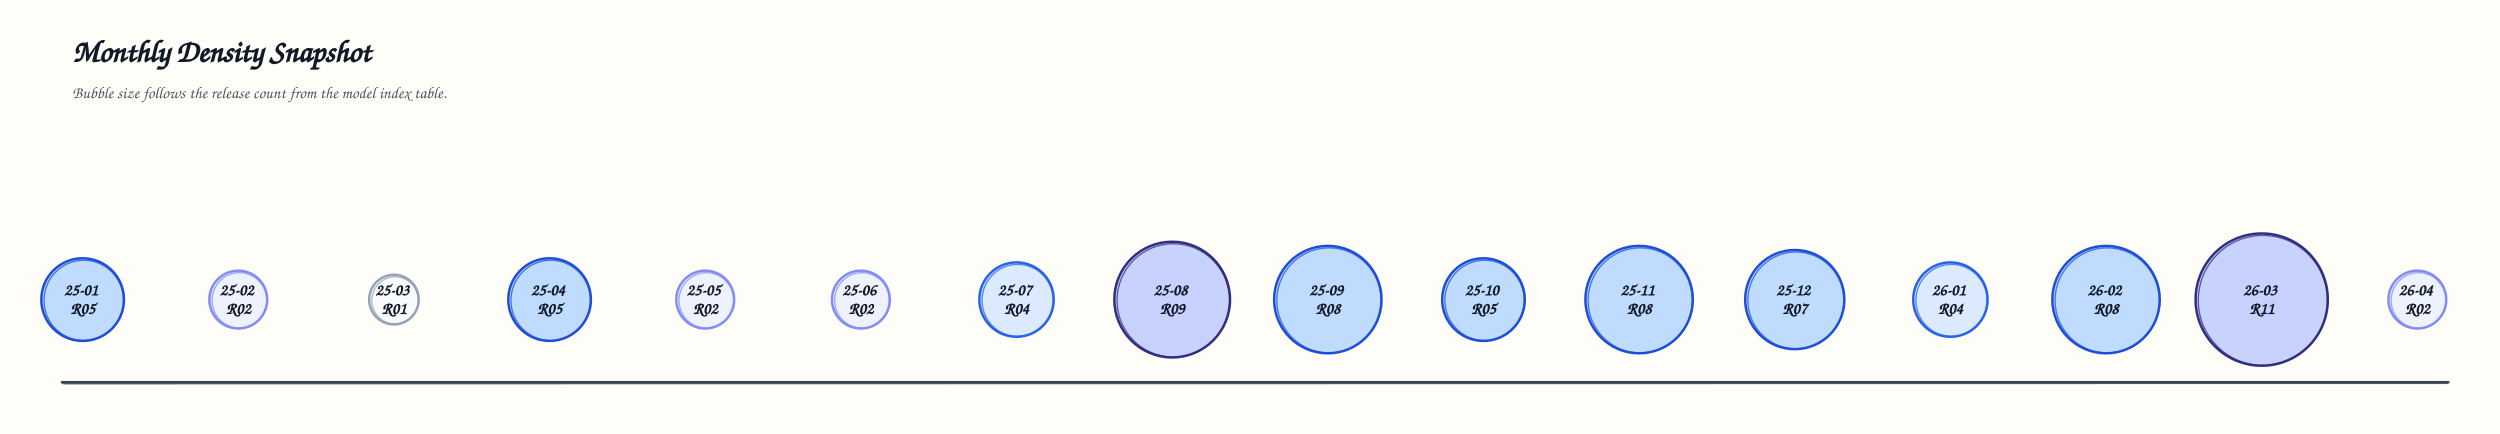
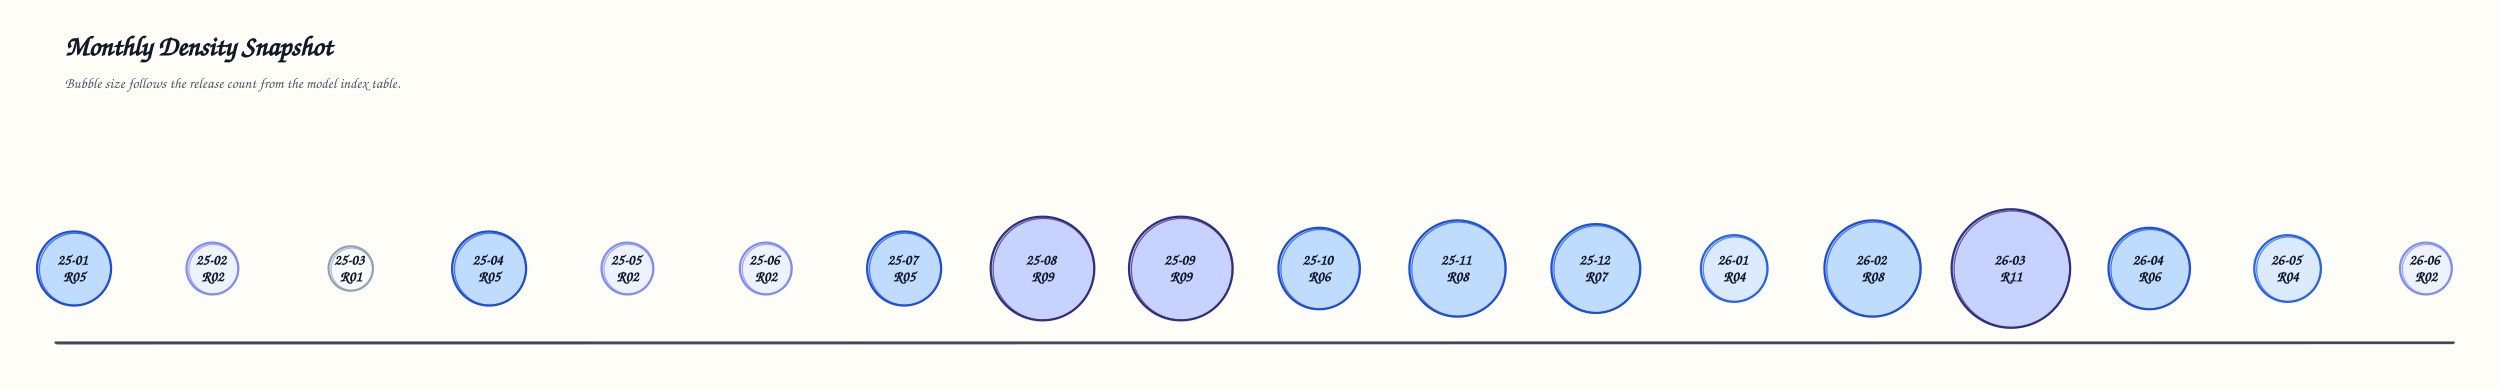
- <svg xmlns="http://www.w3.org/2000/svg" width="2420" height="420" viewBox="0 0 2420 420" role="img" aria-labelledby="title desc">
-   <rect width="2420" height="420" fill="#fffdf8" />
-   <line x1="60" y1="370" x2="2370" y2="370" stroke="#374151" stroke-width="2.5" stroke-linecap="round" />
-   <line x1="61.5" y1="371.2" x2="2368.8" y2="370.8" stroke="#374151" stroke-width="1.9" stroke-linecap="round" opacity="0.75" />
+ <svg xmlns="http://www.w3.org/2000/svg" width="2700" height="420" viewBox="0 0 2700 420" role="img" aria-labelledby="title desc">
+   <rect width="2700" height="420" fill="#fffdf8" />
+   <line x1="60" y1="370" x2="2650" y2="370" stroke="#374151" stroke-width="2.5" stroke-linecap="round" />
+   <line x1="61.5" y1="371.2" x2="2648.8" y2="370.8" stroke="#374151" stroke-width="1.9" stroke-linecap="round" opacity="0.75" />
  <text x="70" y="60" fill="#111827" font-size="30" font-weight="700" text-anchor="start" font-family="Virgil, Segoe Print, Comic Sans MS, cursive">
    <tspan x="70" dy="0">Monthly Density Snapshot</tspan>
  </text>
  <text x="70" y="95" fill="#4b5563" font-size="16" font-weight="500" text-anchor="start" font-family="Virgil, Segoe Print, Comic Sans MS, cursive">
    <tspan x="70" dy="0">Bubble size follows the release count from the model index table.</tspan>
  </text>
  <g data-month="2025-01" data-count="5">
    <ellipse cx="80" cy="290" rx="40" ry="40" fill="#bfdbfe" stroke="#1d4ed8" stroke-width="2.4" />
    <ellipse cx="81.1" cy="290.8" rx="38.5" ry="38.9" fill="none" stroke="#1d4ed8" stroke-width="1.3" opacity="0.75" />
    <text x="80" y="286" fill="#111827" font-size="16" font-weight="700" text-anchor="middle" font-family="Virgil, Segoe Print, Comic Sans MS, cursive">
      <tspan x="80" dy="0">25-01</tspan>
      <tspan x="80" dy="18">R05</tspan>
    </text>
  </g>
  <g data-month="2025-02" data-count="2">
-     <ellipse cx="230.667" cy="290" rx="28" ry="28" fill="#eef2ff" stroke="#818cf8" stroke-width="2.4" />
-     <ellipse cx="231.767" cy="290.8" rx="26.5" ry="26.9" fill="none" stroke="#818cf8" stroke-width="1.3" opacity="0.75" />
-     <text x="230.667" y="286" fill="#111827" font-size="16" font-weight="700" text-anchor="middle" font-family="Virgil, Segoe Print, Comic Sans MS, cursive">
-       <tspan x="230.667" dy="0">25-02</tspan>
-       <tspan x="230.667" dy="18">R02</tspan>
+     <ellipse cx="229.412" cy="290" rx="28" ry="28" fill="#eef2ff" stroke="#818cf8" stroke-width="2.4" />
+     <ellipse cx="230.512" cy="290.8" rx="26.5" ry="26.9" fill="none" stroke="#818cf8" stroke-width="1.3" opacity="0.75" />
+     <text x="229.412" y="286" fill="#111827" font-size="16" font-weight="700" text-anchor="middle" font-family="Virgil, Segoe Print, Comic Sans MS, cursive">
+       <tspan x="229.412" dy="0">25-02</tspan>
+       <tspan x="229.412" dy="18">R02</tspan>
    </text>
  </g>
  <g data-month="2025-03" data-count="1">
-     <ellipse cx="381.333" cy="290" rx="24" ry="24" fill="#f8fafc" stroke="#94a3b8" stroke-width="2.4" />
-     <ellipse cx="382.433" cy="290.8" rx="22.5" ry="22.9" fill="none" stroke="#94a3b8" stroke-width="1.3" opacity="0.75" />
-     <text x="381.333" y="286" fill="#111827" font-size="16" font-weight="700" text-anchor="middle" font-family="Virgil, Segoe Print, Comic Sans MS, cursive">
-       <tspan x="381.333" dy="0">25-03</tspan>
-       <tspan x="381.333" dy="18">R01</tspan>
+     <ellipse cx="378.824" cy="290" rx="24" ry="24" fill="#f8fafc" stroke="#94a3b8" stroke-width="2.4" />
+     <ellipse cx="379.924" cy="290.8" rx="22.5" ry="22.9" fill="none" stroke="#94a3b8" stroke-width="1.3" opacity="0.75" />
+     <text x="378.824" y="286" fill="#111827" font-size="16" font-weight="700" text-anchor="middle" font-family="Virgil, Segoe Print, Comic Sans MS, cursive">
+       <tspan x="378.824" dy="0">25-03</tspan>
+       <tspan x="378.824" dy="18">R01</tspan>
    </text>
  </g>
  <g data-month="2025-04" data-count="5">
-     <ellipse cx="532" cy="290" rx="40" ry="40" fill="#bfdbfe" stroke="#1d4ed8" stroke-width="2.4" />
-     <ellipse cx="533.1" cy="290.8" rx="38.5" ry="38.9" fill="none" stroke="#1d4ed8" stroke-width="1.3" opacity="0.75" />
-     <text x="532" y="286" fill="#111827" font-size="16" font-weight="700" text-anchor="middle" font-family="Virgil, Segoe Print, Comic Sans MS, cursive">
-       <tspan x="532" dy="0">25-04</tspan>
-       <tspan x="532" dy="18">R05</tspan>
+     <ellipse cx="528.235" cy="290" rx="40" ry="40" fill="#bfdbfe" stroke="#1d4ed8" stroke-width="2.4" />
+     <ellipse cx="529.335" cy="290.8" rx="38.5" ry="38.9" fill="none" stroke="#1d4ed8" stroke-width="1.3" opacity="0.75" />
+     <text x="528.235" y="286" fill="#111827" font-size="16" font-weight="700" text-anchor="middle" font-family="Virgil, Segoe Print, Comic Sans MS, cursive">
+       <tspan x="528.235" dy="0">25-04</tspan>
+       <tspan x="528.235" dy="18">R05</tspan>
    </text>
  </g>
  <g data-month="2025-05" data-count="2">
-     <ellipse cx="682.667" cy="290" rx="28" ry="28" fill="#eef2ff" stroke="#818cf8" stroke-width="2.4" />
-     <ellipse cx="683.767" cy="290.8" rx="26.5" ry="26.9" fill="none" stroke="#818cf8" stroke-width="1.3" opacity="0.75" />
-     <text x="682.667" y="286" fill="#111827" font-size="16" font-weight="700" text-anchor="middle" font-family="Virgil, Segoe Print, Comic Sans MS, cursive">
-       <tspan x="682.667" dy="0">25-05</tspan>
-       <tspan x="682.667" dy="18">R02</tspan>
+     <ellipse cx="677.647" cy="290" rx="28" ry="28" fill="#eef2ff" stroke="#818cf8" stroke-width="2.4" />
+     <ellipse cx="678.747" cy="290.8" rx="26.5" ry="26.9" fill="none" stroke="#818cf8" stroke-width="1.3" opacity="0.75" />
+     <text x="677.647" y="286" fill="#111827" font-size="16" font-weight="700" text-anchor="middle" font-family="Virgil, Segoe Print, Comic Sans MS, cursive">
+       <tspan x="677.647" dy="0">25-05</tspan>
+       <tspan x="677.647" dy="18">R02</tspan>
    </text>
  </g>
  <g data-month="2025-06" data-count="2">
-     <ellipse cx="833.333" cy="290" rx="28" ry="28" fill="#eef2ff" stroke="#818cf8" stroke-width="2.4" />
-     <ellipse cx="834.433" cy="290.8" rx="26.5" ry="26.9" fill="none" stroke="#818cf8" stroke-width="1.3" opacity="0.75" />
-     <text x="833.333" y="286" fill="#111827" font-size="16" font-weight="700" text-anchor="middle" font-family="Virgil, Segoe Print, Comic Sans MS, cursive">
-       <tspan x="833.333" dy="0">25-06</tspan>
-       <tspan x="833.333" dy="18">R02</tspan>
+     <ellipse cx="827.059" cy="290" rx="28" ry="28" fill="#eef2ff" stroke="#818cf8" stroke-width="2.4" />
+     <ellipse cx="828.159" cy="290.8" rx="26.5" ry="26.9" fill="none" stroke="#818cf8" stroke-width="1.3" opacity="0.75" />
+     <text x="827.059" y="286" fill="#111827" font-size="16" font-weight="700" text-anchor="middle" font-family="Virgil, Segoe Print, Comic Sans MS, cursive">
+       <tspan x="827.059" dy="0">25-06</tspan>
+       <tspan x="827.059" dy="18">R02</tspan>
    </text>
  </g>
-   <g data-month="2025-07" data-count="4">
-     <ellipse cx="984" cy="290" rx="36" ry="36" fill="#dbeafe" stroke="#2563eb" stroke-width="2.4" />
-     <ellipse cx="985.1" cy="290.8" rx="34.5" ry="34.9" fill="none" stroke="#2563eb" stroke-width="1.3" opacity="0.75" />
-     <text x="984" y="286" fill="#111827" font-size="16" font-weight="700" text-anchor="middle" font-family="Virgil, Segoe Print, Comic Sans MS, cursive">
-       <tspan x="984" dy="0">25-07</tspan>
-       <tspan x="984" dy="18">R04</tspan>
+   <g data-month="2025-07" data-count="5">
+     <ellipse cx="976.471" cy="290" rx="40" ry="40" fill="#bfdbfe" stroke="#1d4ed8" stroke-width="2.4" />
+     <ellipse cx="977.571" cy="290.8" rx="38.5" ry="38.9" fill="none" stroke="#1d4ed8" stroke-width="1.3" opacity="0.75" />
+     <text x="976.471" y="286" fill="#111827" font-size="16" font-weight="700" text-anchor="middle" font-family="Virgil, Segoe Print, Comic Sans MS, cursive">
+       <tspan x="976.471" dy="0">25-07</tspan>
+       <tspan x="976.471" dy="18">R05</tspan>
    </text>
  </g>
  <g data-month="2025-08" data-count="9">
-     <ellipse cx="1134.667" cy="290" rx="56" ry="56" fill="#c7d2fe" stroke="#312e81" stroke-width="2.4" />
-     <ellipse cx="1135.767" cy="290.8" rx="54.5" ry="54.9" fill="none" stroke="#312e81" stroke-width="1.3" opacity="0.75" />
-     <text x="1134.667" y="286" fill="#111827" font-size="16" font-weight="700" text-anchor="middle" font-family="Virgil, Segoe Print, Comic Sans MS, cursive">
-       <tspan x="1134.667" dy="0">25-08</tspan>
-       <tspan x="1134.667" dy="18">R09</tspan>
+     <ellipse cx="1125.882" cy="290" rx="56" ry="56" fill="#c7d2fe" stroke="#312e81" stroke-width="2.4" />
+     <ellipse cx="1126.982" cy="290.8" rx="54.5" ry="54.9" fill="none" stroke="#312e81" stroke-width="1.3" opacity="0.75" />
+     <text x="1125.882" y="286" fill="#111827" font-size="16" font-weight="700" text-anchor="middle" font-family="Virgil, Segoe Print, Comic Sans MS, cursive">
+       <tspan x="1125.882" dy="0">25-08</tspan>
+       <tspan x="1125.882" dy="18">R09</tspan>
    </text>
  </g>
-   <g data-month="2025-09" data-count="8">
-     <ellipse cx="1285.333" cy="290" rx="52" ry="52" fill="#bfdbfe" stroke="#1d4ed8" stroke-width="2.4" />
-     <ellipse cx="1286.433" cy="290.8" rx="50.5" ry="50.9" fill="none" stroke="#1d4ed8" stroke-width="1.3" opacity="0.75" />
-     <text x="1285.333" y="286" fill="#111827" font-size="16" font-weight="700" text-anchor="middle" font-family="Virgil, Segoe Print, Comic Sans MS, cursive">
-       <tspan x="1285.333" dy="0">25-09</tspan>
-       <tspan x="1285.333" dy="18">R08</tspan>
+   <g data-month="2025-09" data-count="9">
+     <ellipse cx="1275.294" cy="290" rx="56" ry="56" fill="#c7d2fe" stroke="#312e81" stroke-width="2.4" />
+     <ellipse cx="1276.394" cy="290.8" rx="54.5" ry="54.9" fill="none" stroke="#312e81" stroke-width="1.3" opacity="0.75" />
+     <text x="1275.294" y="286" fill="#111827" font-size="16" font-weight="700" text-anchor="middle" font-family="Virgil, Segoe Print, Comic Sans MS, cursive">
+       <tspan x="1275.294" dy="0">25-09</tspan>
+       <tspan x="1275.294" dy="18">R09</tspan>
    </text>
  </g>
-   <g data-month="2025-10" data-count="5">
-     <ellipse cx="1436" cy="290" rx="40" ry="40" fill="#bfdbfe" stroke="#1d4ed8" stroke-width="2.4" />
-     <ellipse cx="1437.1" cy="290.8" rx="38.5" ry="38.9" fill="none" stroke="#1d4ed8" stroke-width="1.3" opacity="0.75" />
-     <text x="1436" y="286" fill="#111827" font-size="16" font-weight="700" text-anchor="middle" font-family="Virgil, Segoe Print, Comic Sans MS, cursive">
-       <tspan x="1436" dy="0">25-10</tspan>
-       <tspan x="1436" dy="18">R05</tspan>
+   <g data-month="2025-10" data-count="6">
+     <ellipse cx="1424.706" cy="290" rx="44" ry="44" fill="#bfdbfe" stroke="#1d4ed8" stroke-width="2.4" />
+     <ellipse cx="1425.806" cy="290.8" rx="42.5" ry="42.9" fill="none" stroke="#1d4ed8" stroke-width="1.3" opacity="0.75" />
+     <text x="1424.706" y="286" fill="#111827" font-size="16" font-weight="700" text-anchor="middle" font-family="Virgil, Segoe Print, Comic Sans MS, cursive">
+       <tspan x="1424.706" dy="0">25-10</tspan>
+       <tspan x="1424.706" dy="18">R06</tspan>
    </text>
  </g>
  <g data-month="2025-11" data-count="8">
-     <ellipse cx="1586.667" cy="290" rx="52" ry="52" fill="#bfdbfe" stroke="#1d4ed8" stroke-width="2.4" />
-     <ellipse cx="1587.767" cy="290.8" rx="50.5" ry="50.9" fill="none" stroke="#1d4ed8" stroke-width="1.3" opacity="0.75" />
-     <text x="1586.667" y="286" fill="#111827" font-size="16" font-weight="700" text-anchor="middle" font-family="Virgil, Segoe Print, Comic Sans MS, cursive">
-       <tspan x="1586.667" dy="0">25-11</tspan>
-       <tspan x="1586.667" dy="18">R08</tspan>
+     <ellipse cx="1574.118" cy="290" rx="52" ry="52" fill="#bfdbfe" stroke="#1d4ed8" stroke-width="2.4" />
+     <ellipse cx="1575.218" cy="290.8" rx="50.5" ry="50.9" fill="none" stroke="#1d4ed8" stroke-width="1.3" opacity="0.75" />
+     <text x="1574.118" y="286" fill="#111827" font-size="16" font-weight="700" text-anchor="middle" font-family="Virgil, Segoe Print, Comic Sans MS, cursive">
+       <tspan x="1574.118" dy="0">25-11</tspan>
+       <tspan x="1574.118" dy="18">R08</tspan>
    </text>
  </g>
  <g data-month="2025-12" data-count="7">
-     <ellipse cx="1737.333" cy="290" rx="48" ry="48" fill="#bfdbfe" stroke="#1d4ed8" stroke-width="2.4" />
-     <ellipse cx="1738.433" cy="290.8" rx="46.5" ry="46.9" fill="none" stroke="#1d4ed8" stroke-width="1.3" opacity="0.75" />
-     <text x="1737.333" y="286" fill="#111827" font-size="16" font-weight="700" text-anchor="middle" font-family="Virgil, Segoe Print, Comic Sans MS, cursive">
-       <tspan x="1737.333" dy="0">25-12</tspan>
-       <tspan x="1737.333" dy="18">R07</tspan>
+     <ellipse cx="1723.529" cy="290" rx="48" ry="48" fill="#bfdbfe" stroke="#1d4ed8" stroke-width="2.4" />
+     <ellipse cx="1724.629" cy="290.8" rx="46.5" ry="46.9" fill="none" stroke="#1d4ed8" stroke-width="1.3" opacity="0.75" />
+     <text x="1723.529" y="286" fill="#111827" font-size="16" font-weight="700" text-anchor="middle" font-family="Virgil, Segoe Print, Comic Sans MS, cursive">
+       <tspan x="1723.529" dy="0">25-12</tspan>
+       <tspan x="1723.529" dy="18">R07</tspan>
    </text>
  </g>
  <g data-month="2026-01" data-count="4">
-     <ellipse cx="1888" cy="290" rx="36" ry="36" fill="#dbeafe" stroke="#2563eb" stroke-width="2.4" />
-     <ellipse cx="1889.1" cy="290.8" rx="34.5" ry="34.9" fill="none" stroke="#2563eb" stroke-width="1.3" opacity="0.75" />
-     <text x="1888" y="286" fill="#111827" font-size="16" font-weight="700" text-anchor="middle" font-family="Virgil, Segoe Print, Comic Sans MS, cursive">
-       <tspan x="1888" dy="0">26-01</tspan>
-       <tspan x="1888" dy="18">R04</tspan>
+     <ellipse cx="1872.941" cy="290" rx="36" ry="36" fill="#dbeafe" stroke="#2563eb" stroke-width="2.4" />
+     <ellipse cx="1874.041" cy="290.8" rx="34.5" ry="34.9" fill="none" stroke="#2563eb" stroke-width="1.3" opacity="0.75" />
+     <text x="1872.941" y="286" fill="#111827" font-size="16" font-weight="700" text-anchor="middle" font-family="Virgil, Segoe Print, Comic Sans MS, cursive">
+       <tspan x="1872.941" dy="0">26-01</tspan>
+       <tspan x="1872.941" dy="18">R04</tspan>
    </text>
  </g>
  <g data-month="2026-02" data-count="8">
-     <ellipse cx="2038.667" cy="290" rx="52" ry="52" fill="#bfdbfe" stroke="#1d4ed8" stroke-width="2.4" />
-     <ellipse cx="2039.767" cy="290.8" rx="50.5" ry="50.9" fill="none" stroke="#1d4ed8" stroke-width="1.3" opacity="0.75" />
-     <text x="2038.667" y="286" fill="#111827" font-size="16" font-weight="700" text-anchor="middle" font-family="Virgil, Segoe Print, Comic Sans MS, cursive">
-       <tspan x="2038.667" dy="0">26-02</tspan>
-       <tspan x="2038.667" dy="18">R08</tspan>
+     <ellipse cx="2022.353" cy="290" rx="52" ry="52" fill="#bfdbfe" stroke="#1d4ed8" stroke-width="2.4" />
+     <ellipse cx="2023.453" cy="290.8" rx="50.5" ry="50.9" fill="none" stroke="#1d4ed8" stroke-width="1.3" opacity="0.75" />
+     <text x="2022.353" y="286" fill="#111827" font-size="16" font-weight="700" text-anchor="middle" font-family="Virgil, Segoe Print, Comic Sans MS, cursive">
+       <tspan x="2022.353" dy="0">26-02</tspan>
+       <tspan x="2022.353" dy="18">R08</tspan>
    </text>
  </g>
  <g data-month="2026-03" data-count="11">
-     <ellipse cx="2189.333" cy="290" rx="64" ry="64" fill="#c7d2fe" stroke="#312e81" stroke-width="2.4" />
-     <ellipse cx="2190.433" cy="290.8" rx="62.5" ry="62.9" fill="none" stroke="#312e81" stroke-width="1.3" opacity="0.75" />
-     <text x="2189.333" y="286" fill="#111827" font-size="16" font-weight="700" text-anchor="middle" font-family="Virgil, Segoe Print, Comic Sans MS, cursive">
-       <tspan x="2189.333" dy="0">26-03</tspan>
-       <tspan x="2189.333" dy="18">R11</tspan>
+     <ellipse cx="2171.765" cy="290" rx="64" ry="64" fill="#c7d2fe" stroke="#312e81" stroke-width="2.4" />
+     <ellipse cx="2172.865" cy="290.8" rx="62.5" ry="62.9" fill="none" stroke="#312e81" stroke-width="1.3" opacity="0.75" />
+     <text x="2171.765" y="286" fill="#111827" font-size="16" font-weight="700" text-anchor="middle" font-family="Virgil, Segoe Print, Comic Sans MS, cursive">
+       <tspan x="2171.765" dy="0">26-03</tspan>
+       <tspan x="2171.765" dy="18">R11</tspan>
    </text>
  </g>
-   <g data-month="2026-04" data-count="2">
-     <ellipse cx="2340" cy="290" rx="28" ry="28" fill="#eef2ff" stroke="#818cf8" stroke-width="2.4" />
-     <ellipse cx="2341.1" cy="290.8" rx="26.5" ry="26.9" fill="none" stroke="#818cf8" stroke-width="1.3" opacity="0.75" />
-     <text x="2340" y="286" fill="#111827" font-size="16" font-weight="700" text-anchor="middle" font-family="Virgil, Segoe Print, Comic Sans MS, cursive">
-       <tspan x="2340" dy="0">26-04</tspan>
-       <tspan x="2340" dy="18">R02</tspan>
+   <g data-month="2026-04" data-count="6">
+     <ellipse cx="2321.176" cy="290" rx="44" ry="44" fill="#bfdbfe" stroke="#1d4ed8" stroke-width="2.4" />
+     <ellipse cx="2322.276" cy="290.8" rx="42.5" ry="42.9" fill="none" stroke="#1d4ed8" stroke-width="1.3" opacity="0.75" />
+     <text x="2321.176" y="286" fill="#111827" font-size="16" font-weight="700" text-anchor="middle" font-family="Virgil, Segoe Print, Comic Sans MS, cursive">
+       <tspan x="2321.176" dy="0">26-04</tspan>
+       <tspan x="2321.176" dy="18">R06</tspan>
+     </text>
+   </g>
+   <g data-month="2026-05" data-count="4">
+     <ellipse cx="2470.588" cy="290" rx="36" ry="36" fill="#dbeafe" stroke="#2563eb" stroke-width="2.4" />
+     <ellipse cx="2471.688" cy="290.8" rx="34.5" ry="34.9" fill="none" stroke="#2563eb" stroke-width="1.3" opacity="0.75" />
+     <text x="2470.588" y="286" fill="#111827" font-size="16" font-weight="700" text-anchor="middle" font-family="Virgil, Segoe Print, Comic Sans MS, cursive">
+       <tspan x="2470.588" dy="0">26-05</tspan>
+       <tspan x="2470.588" dy="18">R04</tspan>
+     </text>
+   </g>
+   <g data-month="2026-06" data-count="2">
+     <ellipse cx="2620" cy="290" rx="28" ry="28" fill="#eef2ff" stroke="#818cf8" stroke-width="2.4" />
+     <ellipse cx="2621.1" cy="290.8" rx="26.5" ry="26.9" fill="none" stroke="#818cf8" stroke-width="1.3" opacity="0.75" />
+     <text x="2620" y="286" fill="#111827" font-size="16" font-weight="700" text-anchor="middle" font-family="Virgil, Segoe Print, Comic Sans MS, cursive">
+       <tspan x="2620" dy="0">26-06</tspan>
+       <tspan x="2620" dy="18">R02</tspan>
    </text>
  </g>
</svg>
